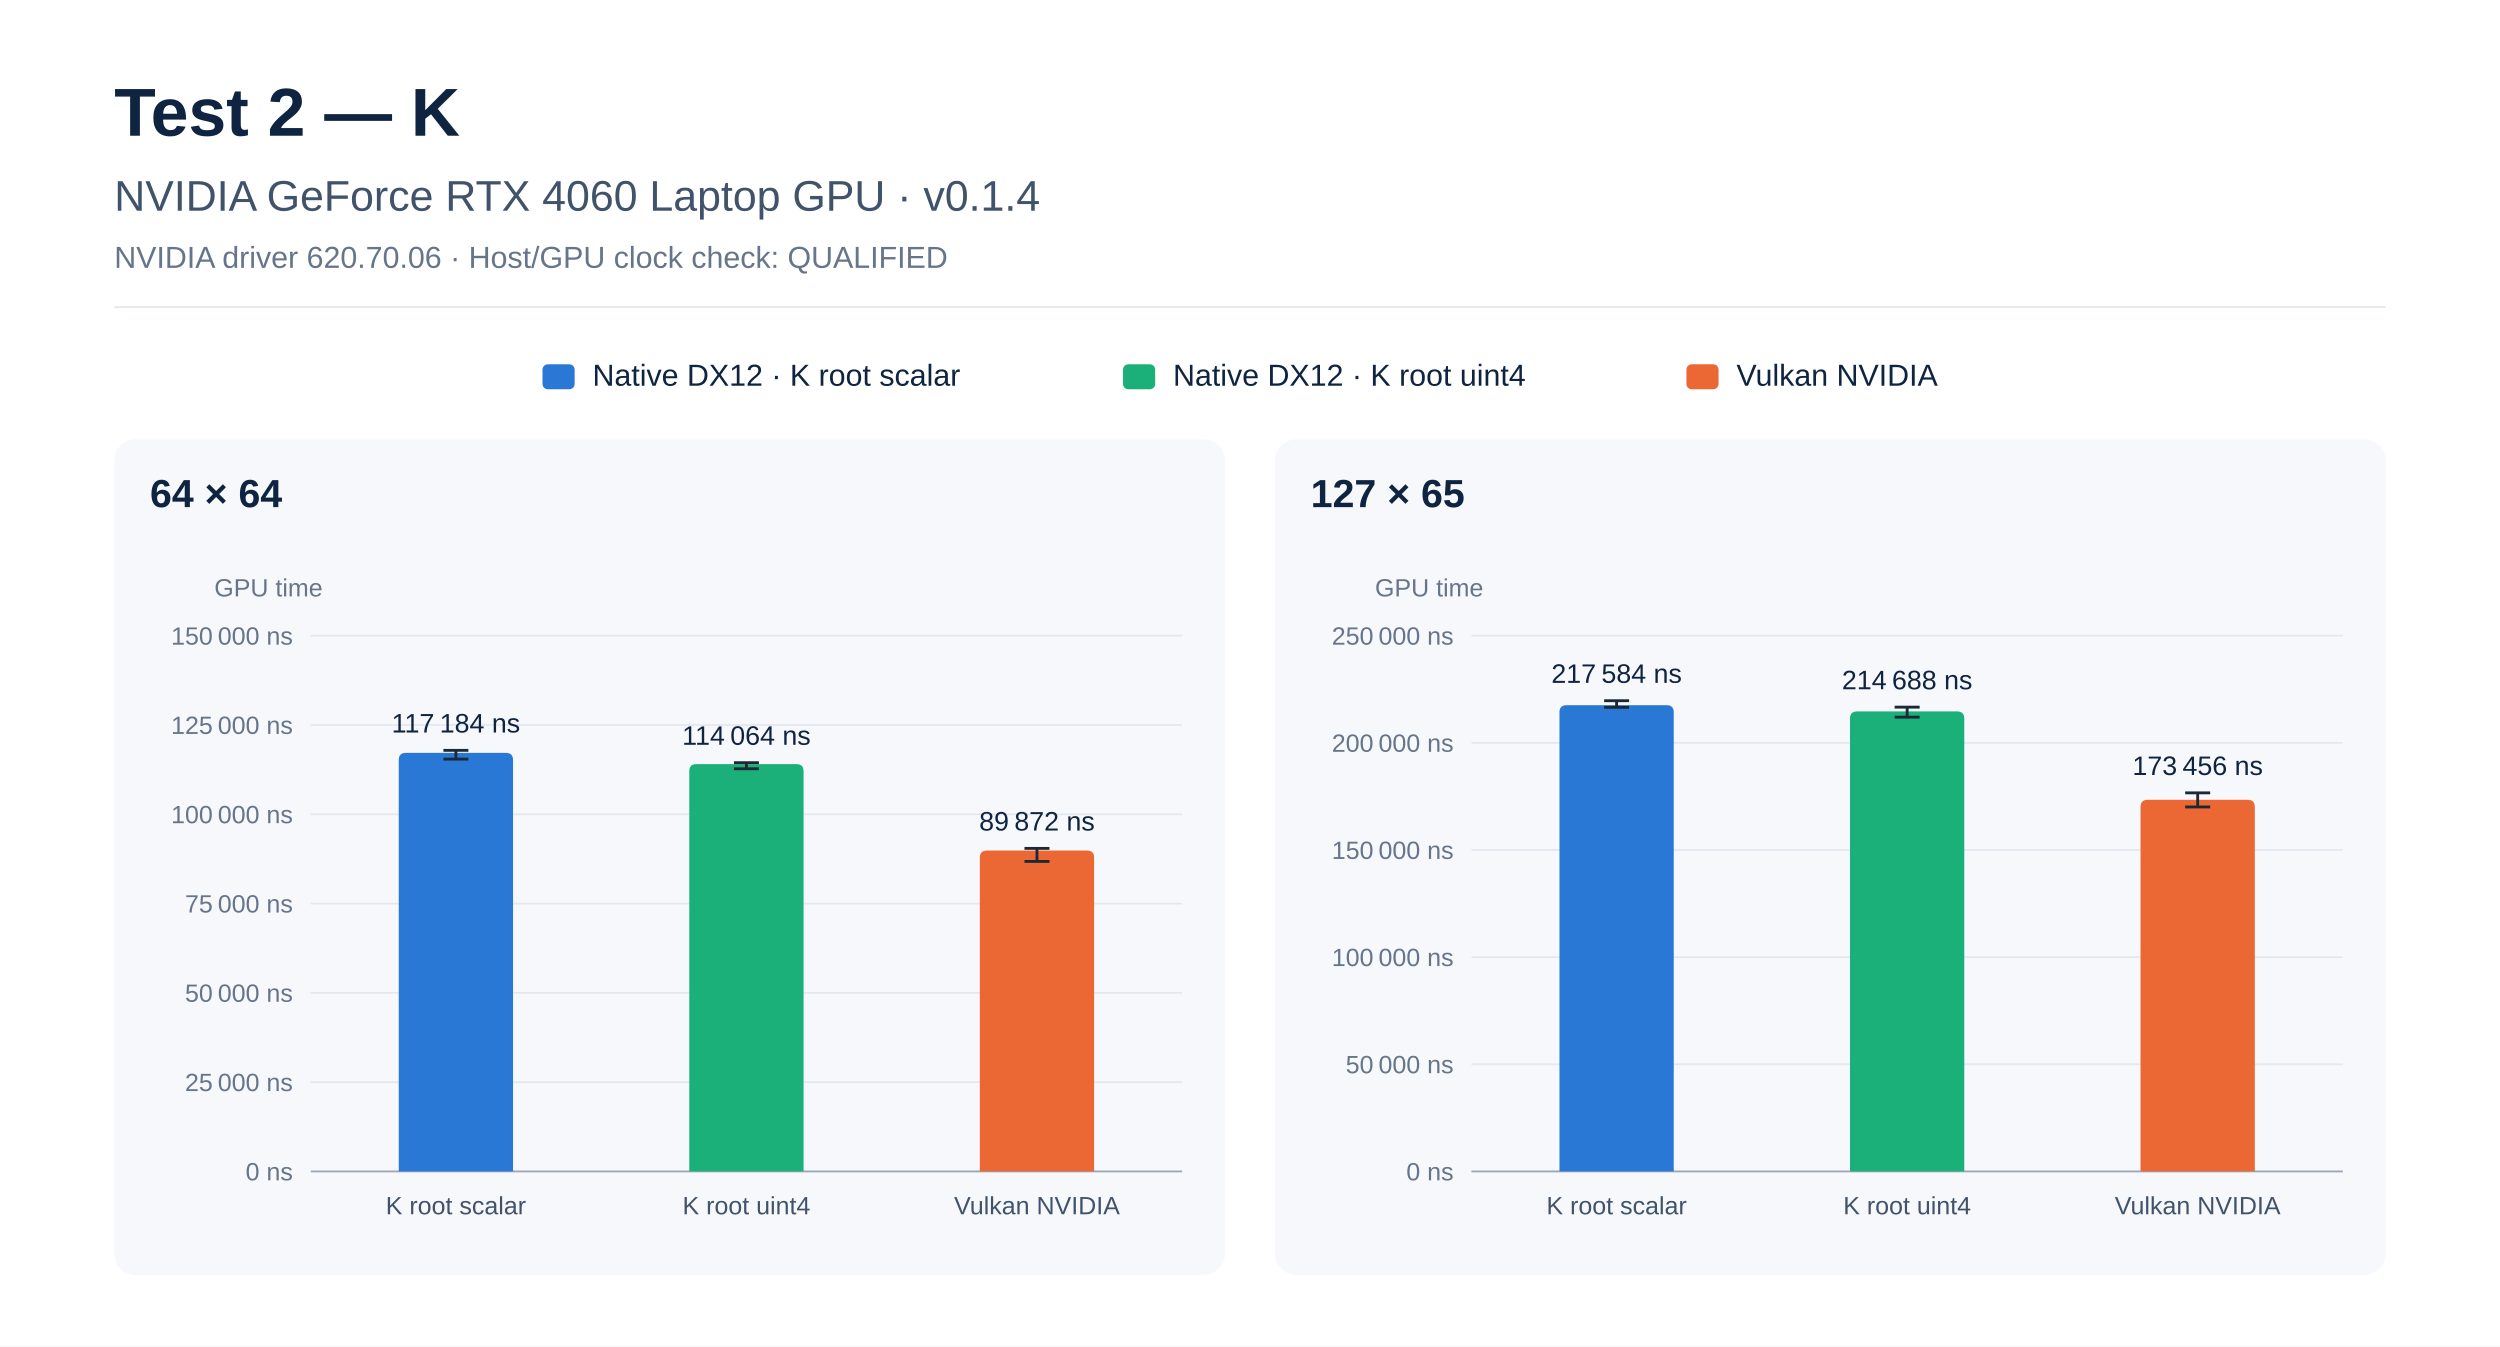
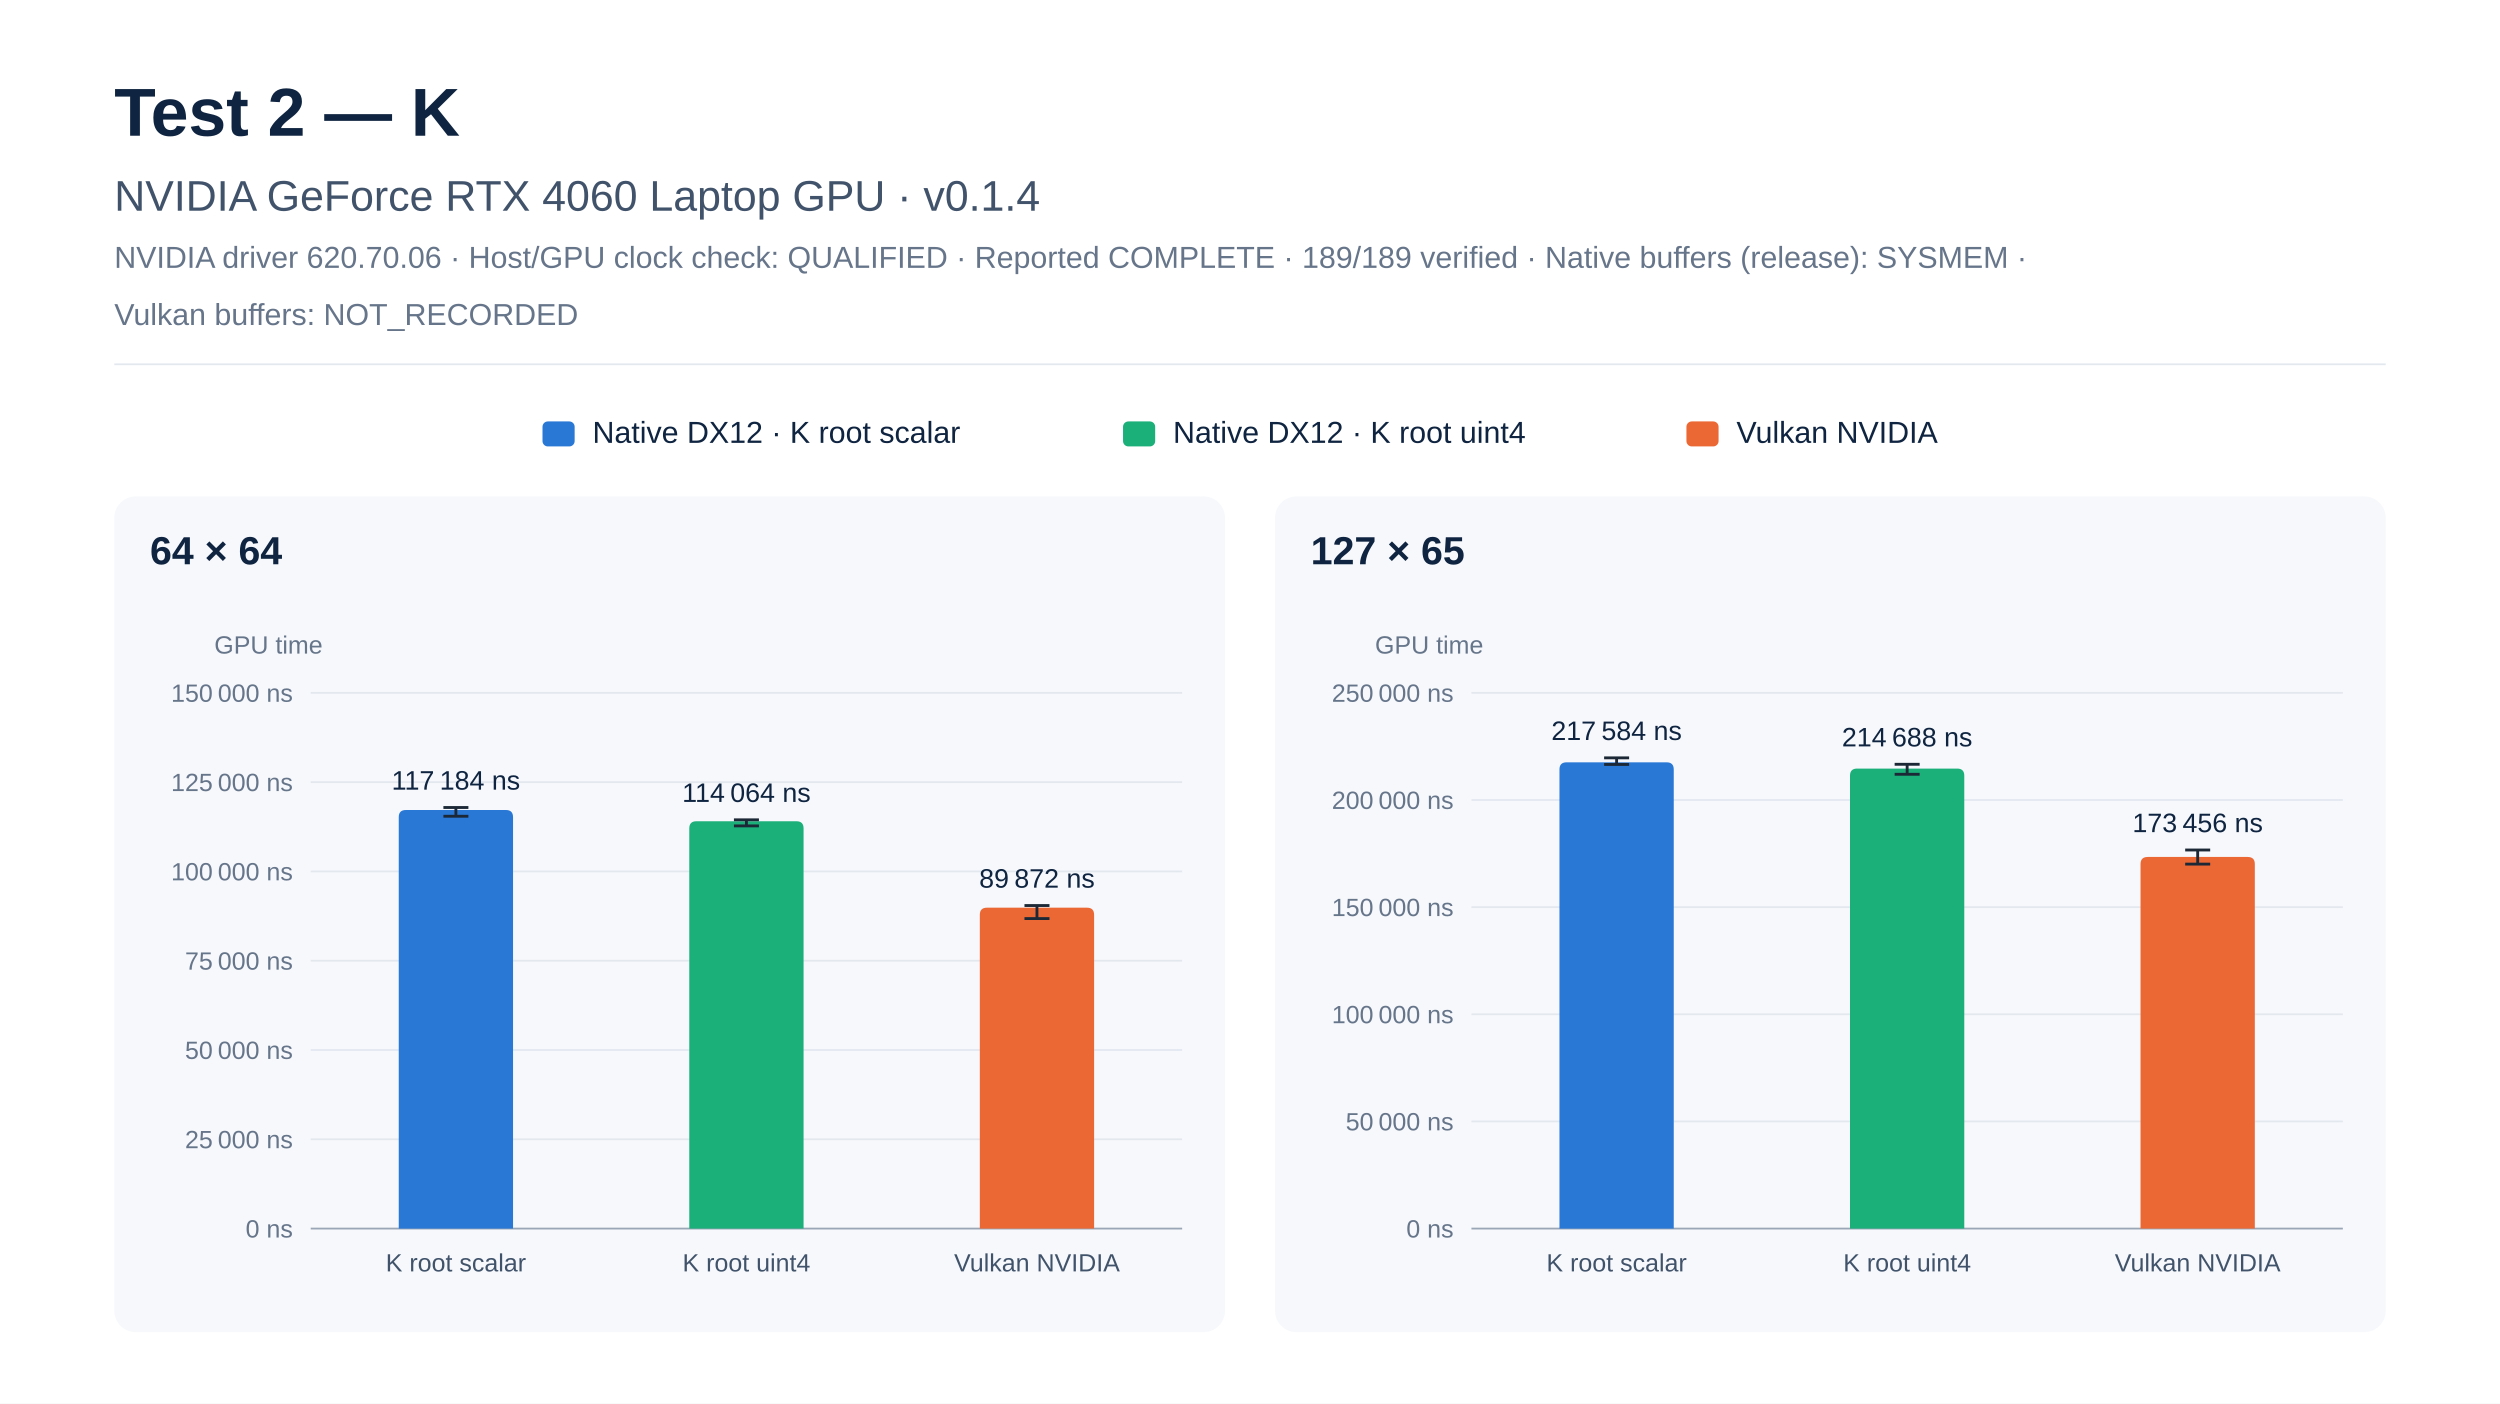
- <svg xmlns="http://www.w3.org/2000/svg" width="1400" height="754" viewBox="0 0 1400 754" role="img" aria-label="Test 2 — K">
+ <svg xmlns="http://www.w3.org/2000/svg" width="1400" height="786" viewBox="0 0 1400 786" role="img" aria-label="Test 2 — K">
  <rect width="100%" height="100%" fill="#ffffff" />
  <g font-family="Arial, 'Liberation Sans', Helvetica, 'Helvetica Neue', sans-serif">
    <text x="64.0" y="76.0" font-size="38" fill="#0f2440" font-weight="700" text-anchor="start">Test 2 — K</text>
    <text x="64.0" y="118.0" font-size="24" fill="#41536b" text-anchor="start">NVIDIA GeForce RTX 4060 Laptop GPU · v0.1.4</text>
-     <text x="64.0" y="150.0" font-size="17" fill="#66758a" text-anchor="start">NVIDIA driver 620.70.06 · Host/GPU clock check: QUALIFIED</text>
-     <line x1="64" y1="172.0" x2="1336" y2="172.0" stroke="#e3e8ef" />
-     <rect x="303.8" y="204.0" width="18" height="14" rx="3" fill="#2a78d6" />
-     <text x="331.8" y="216.0" font-size="17" fill="#0f2440" text-anchor="start">Native DX12 · K root scalar</text>
-     <rect x="628.9" y="204.0" width="18" height="14" rx="3" fill="#1baf7a" />
-     <text x="656.9" y="216.0" font-size="17" fill="#0f2440" text-anchor="start">Native DX12 · K root uint4</text>
-     <rect x="944.4" y="204.0" width="18" height="14" rx="3" fill="#eb6834" />
-     <text x="972.4" y="216.0" font-size="17" fill="#0f2440" text-anchor="start">Vulkan NVIDIA</text>
-     <rect x="64.0" y="246.0" width="622.0" height="468.0" rx="12" fill="#f6f8fb" />
-     <text x="84.0" y="284.0" font-size="22" fill="#0f2440" font-weight="700" text-anchor="start">64 × 64</text>
-     <text x="120.0" y="334.0" font-size="14" fill="#66758a" text-anchor="start">GPU time</text>
-     <line x1="174.0" y1="656.0" x2="662.0" y2="656.0" stroke="#9aa6b6" stroke-width="1" />
-     <text x="164.0" y="661.0" font-size="14" fill="#66758a" text-anchor="end">0 ns</text>
-     <line x1="174.0" y1="606.0" x2="662.0" y2="606.0" stroke="#e3e8ef" stroke-width="1" />
-     <text x="164.0" y="611.0" font-size="14" fill="#66758a" text-anchor="end">25 000 ns</text>
-     <line x1="174.0" y1="556.0" x2="662.0" y2="556.0" stroke="#e3e8ef" stroke-width="1" />
-     <text x="164.0" y="561.0" font-size="14" fill="#66758a" text-anchor="end">50 000 ns</text>
-     <line x1="174.0" y1="506.0" x2="662.0" y2="506.0" stroke="#e3e8ef" stroke-width="1" />
-     <text x="164.0" y="511.0" font-size="14" fill="#66758a" text-anchor="end">75 000 ns</text>
-     <line x1="174.0" y1="456.0" x2="662.0" y2="456.0" stroke="#e3e8ef" stroke-width="1" />
-     <text x="164.0" y="461.0" font-size="14" fill="#66758a" text-anchor="end">100 000 ns</text>
-     <line x1="174.0" y1="406.0" x2="662.0" y2="406.0" stroke="#e3e8ef" stroke-width="1" />
-     <text x="164.0" y="411.0" font-size="14" fill="#66758a" text-anchor="end">125 000 ns</text>
-     <line x1="174.0" y1="356.0" x2="662.0" y2="356.0" stroke="#e3e8ef" stroke-width="1" />
-     <text x="164.0" y="361.0" font-size="14" fill="#66758a" text-anchor="end">150 000 ns</text>
+     <text x="64.0" y="150.0" font-size="17" fill="#66758a" text-anchor="start">NVIDIA driver 620.70.06 · Host/GPU clock check: QUALIFIED · Reported COMPLETE · 189/189 verified · Native buffers (release): SYSMEM ·</text>
+     <text x="64.0" y="182.0" font-size="17" fill="#66758a" text-anchor="start">Vulkan buffers: NOT_RECORDED</text>
+     <line x1="64" y1="204.0" x2="1336" y2="204.0" stroke="#e3e8ef" />
+     <rect x="303.8" y="236.0" width="18" height="14" rx="3" fill="#2a78d6" />
+     <text x="331.8" y="248.0" font-size="17" fill="#0f2440" text-anchor="start">Native DX12 · K root scalar</text>
+     <rect x="628.9" y="236.0" width="18" height="14" rx="3" fill="#1baf7a" />
+     <text x="656.9" y="248.0" font-size="17" fill="#0f2440" text-anchor="start">Native DX12 · K root uint4</text>
+     <rect x="944.4" y="236.0" width="18" height="14" rx="3" fill="#eb6834" />
+     <text x="972.4" y="248.0" font-size="17" fill="#0f2440" text-anchor="start">Vulkan NVIDIA</text>
+     <rect x="64.0" y="278.0" width="622.0" height="468.0" rx="12" fill="#f6f8fb" />
+     <text x="84.0" y="316.0" font-size="22" fill="#0f2440" font-weight="700" text-anchor="start">64 × 64</text>
+     <text x="120.0" y="366.0" font-size="14" fill="#66758a" text-anchor="start">GPU time</text>
+     <line x1="174.0" y1="688.0" x2="662.0" y2="688.0" stroke="#9aa6b6" stroke-width="1" />
+     <text x="164.0" y="693.0" font-size="14" fill="#66758a" text-anchor="end">0 ns</text>
+     <line x1="174.0" y1="638.0" x2="662.0" y2="638.0" stroke="#e3e8ef" stroke-width="1" />
+     <text x="164.0" y="643.0" font-size="14" fill="#66758a" text-anchor="end">25 000 ns</text>
+     <line x1="174.0" y1="588.0" x2="662.0" y2="588.0" stroke="#e3e8ef" stroke-width="1" />
+     <text x="164.0" y="593.0" font-size="14" fill="#66758a" text-anchor="end">50 000 ns</text>
+     <line x1="174.0" y1="538.0" x2="662.0" y2="538.0" stroke="#e3e8ef" stroke-width="1" />
+     <text x="164.0" y="543.0" font-size="14" fill="#66758a" text-anchor="end">75 000 ns</text>
+     <line x1="174.0" y1="488.0" x2="662.0" y2="488.0" stroke="#e3e8ef" stroke-width="1" />
+     <text x="164.0" y="493.0" font-size="14" fill="#66758a" text-anchor="end">100 000 ns</text>
+     <line x1="174.0" y1="438.0" x2="662.0" y2="438.0" stroke="#e3e8ef" stroke-width="1" />
+     <text x="164.0" y="443.0" font-size="14" fill="#66758a" text-anchor="end">125 000 ns</text>
+     <line x1="174.0" y1="388.0" x2="662.0" y2="388.0" stroke="#e3e8ef" stroke-width="1" />
+     <text x="164.0" y="393.0" font-size="14" fill="#66758a" text-anchor="end">150 000 ns</text>
    <g>
-       <path d="M223.3,656.0 V425.6 Q223.3,421.6 227.3,421.6 H283.3 Q287.3,421.6 287.3,425.6 V656.0 Z" fill="#2a78d6" />
+       <path d="M223.3,688.0 V457.6 Q223.3,453.6 227.3,453.6 H283.3 Q287.3,453.6 287.3,457.6 V688.0 Z" fill="#2a78d6" />
    </g>
-     <path d="M255.3,425.1 V420.2 M248.3,420.2 H262.3 M248.3,425.1 H262.3" stroke="#1c2836" stroke-width="1.6" fill="none" />
-     <text x="255.3" y="410.2" font-size="15" fill="#0f2440" text-anchor="middle">117 184 ns</text>
-     <text x="255.3" y="680.0" font-size="14" fill="#41536b" text-anchor="middle">K root scalar</text>
+     <path d="M255.3,457.1 V452.2 M248.3,452.2 H262.3 M248.3,457.1 H262.3" stroke="#1c2836" stroke-width="1.6" fill="none" />
+     <text x="255.3" y="442.2" font-size="15" fill="#0f2440" text-anchor="middle">117 184 ns</text>
+     <text x="255.3" y="712.0" font-size="14" fill="#41536b" text-anchor="middle">K root scalar</text>
    <g>
-       <path d="M386.0,656.0 V431.9 Q386.0,427.9 390.0,427.9 H446.0 Q450.0,427.9 450.0,431.9 V656.0 Z" fill="#1baf7a" />
+       <path d="M386.0,688.0 V463.9 Q386.0,459.9 390.0,459.9 H446.0 Q450.0,459.9 450.0,463.9 V688.0 Z" fill="#1baf7a" />
    </g>
-     <path d="M418.0,430.5 V427.1 M411.0,427.1 H425.0 M411.0,430.5 H425.0" stroke="#1c2836" stroke-width="1.6" fill="none" />
-     <text x="418.0" y="417.1" font-size="15" fill="#0f2440" text-anchor="middle">114 064 ns</text>
-     <text x="418.0" y="680.0" font-size="14" fill="#41536b" text-anchor="middle">K root uint4</text>
+     <path d="M418.0,462.5 V459.1 M411.0,459.1 H425.0 M411.0,462.5 H425.0" stroke="#1c2836" stroke-width="1.6" fill="none" />
+     <text x="418.0" y="449.1" font-size="15" fill="#0f2440" text-anchor="middle">114 064 ns</text>
+     <text x="418.0" y="712.0" font-size="14" fill="#41536b" text-anchor="middle">K root uint4</text>
    <g>
-       <path d="M548.7,656.0 V480.3 Q548.7,476.3 552.7,476.3 H608.7 Q612.7,476.3 612.7,480.3 V656.0 Z" fill="#eb6834" />
+       <path d="M548.7,688.0 V512.3 Q548.7,508.3 552.7,508.3 H608.7 Q612.7,508.3 612.7,512.3 V688.0 Z" fill="#eb6834" />
    </g>
-     <path d="M580.7,482.4 V475.1 M573.7,475.1 H587.7 M573.7,482.4 H587.7" stroke="#1c2836" stroke-width="1.6" fill="none" />
-     <text x="580.7" y="465.1" font-size="15" fill="#0f2440" text-anchor="middle">89 872 ns</text>
-     <text x="580.7" y="680.0" font-size="14" fill="#41536b" text-anchor="middle">Vulkan NVIDIA</text>
-     <rect x="714.0" y="246.0" width="622.0" height="468.0" rx="12" fill="#f6f8fb" />
-     <text x="734.0" y="284.0" font-size="22" fill="#0f2440" font-weight="700" text-anchor="start">127 × 65</text>
-     <text x="770.0" y="334.0" font-size="14" fill="#66758a" text-anchor="start">GPU time</text>
-     <line x1="824.0" y1="656.0" x2="1312.0" y2="656.0" stroke="#9aa6b6" stroke-width="1" />
-     <text x="814.0" y="661.0" font-size="14" fill="#66758a" text-anchor="end">0 ns</text>
-     <line x1="824.0" y1="596.0" x2="1312.0" y2="596.0" stroke="#e3e8ef" stroke-width="1" />
-     <text x="814.0" y="601.0" font-size="14" fill="#66758a" text-anchor="end">50 000 ns</text>
-     <line x1="824.0" y1="536.0" x2="1312.0" y2="536.0" stroke="#e3e8ef" stroke-width="1" />
-     <text x="814.0" y="541.0" font-size="14" fill="#66758a" text-anchor="end">100 000 ns</text>
-     <line x1="824.0" y1="476.0" x2="1312.0" y2="476.0" stroke="#e3e8ef" stroke-width="1" />
-     <text x="814.0" y="481.0" font-size="14" fill="#66758a" text-anchor="end">150 000 ns</text>
-     <line x1="824.0" y1="416.0" x2="1312.0" y2="416.0" stroke="#e3e8ef" stroke-width="1" />
-     <text x="814.0" y="421.0" font-size="14" fill="#66758a" text-anchor="end">200 000 ns</text>
-     <line x1="824.0" y1="356.0" x2="1312.0" y2="356.0" stroke="#e3e8ef" stroke-width="1" />
-     <text x="814.0" y="361.0" font-size="14" fill="#66758a" text-anchor="end">250 000 ns</text>
+     <path d="M580.7,514.4 V507.1 M573.7,507.1 H587.7 M573.7,514.4 H587.7" stroke="#1c2836" stroke-width="1.6" fill="none" />
+     <text x="580.7" y="497.1" font-size="15" fill="#0f2440" text-anchor="middle">89 872 ns</text>
+     <text x="580.7" y="712.0" font-size="14" fill="#41536b" text-anchor="middle">Vulkan NVIDIA</text>
+     <rect x="714.0" y="278.0" width="622.0" height="468.0" rx="12" fill="#f6f8fb" />
+     <text x="734.0" y="316.0" font-size="22" fill="#0f2440" font-weight="700" text-anchor="start">127 × 65</text>
+     <text x="770.0" y="366.0" font-size="14" fill="#66758a" text-anchor="start">GPU time</text>
+     <line x1="824.0" y1="688.0" x2="1312.0" y2="688.0" stroke="#9aa6b6" stroke-width="1" />
+     <text x="814.0" y="693.0" font-size="14" fill="#66758a" text-anchor="end">0 ns</text>
+     <line x1="824.0" y1="628.0" x2="1312.0" y2="628.0" stroke="#e3e8ef" stroke-width="1" />
+     <text x="814.0" y="633.0" font-size="14" fill="#66758a" text-anchor="end">50 000 ns</text>
+     <line x1="824.0" y1="568.0" x2="1312.0" y2="568.0" stroke="#e3e8ef" stroke-width="1" />
+     <text x="814.0" y="573.0" font-size="14" fill="#66758a" text-anchor="end">100 000 ns</text>
+     <line x1="824.0" y1="508.0" x2="1312.0" y2="508.0" stroke="#e3e8ef" stroke-width="1" />
+     <text x="814.0" y="513.0" font-size="14" fill="#66758a" text-anchor="end">150 000 ns</text>
+     <line x1="824.0" y1="448.0" x2="1312.0" y2="448.0" stroke="#e3e8ef" stroke-width="1" />
+     <text x="814.0" y="453.0" font-size="14" fill="#66758a" text-anchor="end">200 000 ns</text>
+     <line x1="824.0" y1="388.0" x2="1312.0" y2="388.0" stroke="#e3e8ef" stroke-width="1" />
+     <text x="814.0" y="393.0" font-size="14" fill="#66758a" text-anchor="end">250 000 ns</text>
    <g>
-       <path d="M873.3,656.0 V398.9 Q873.3,394.9 877.3,394.9 H933.3 Q937.3,394.9 937.3,398.9 V656.0 Z" fill="#2a78d6" />
+       <path d="M873.3,688.0 V430.9 Q873.3,426.9 877.3,426.9 H933.3 Q937.3,426.9 937.3,430.9 V688.0 Z" fill="#2a78d6" />
    </g>
-     <path d="M905.3,396.1 V392.4 M898.3,392.4 H912.3 M898.3,396.1 H912.3" stroke="#1c2836" stroke-width="1.6" fill="none" />
-     <text x="905.3" y="382.4" font-size="15" fill="#0f2440" text-anchor="middle">217 584 ns</text>
-     <text x="905.3" y="680.0" font-size="14" fill="#41536b" text-anchor="middle">K root scalar</text>
+     <path d="M905.3,428.1 V424.4 M898.3,424.4 H912.3 M898.3,428.1 H912.3" stroke="#1c2836" stroke-width="1.6" fill="none" />
+     <text x="905.3" y="414.4" font-size="15" fill="#0f2440" text-anchor="middle">217 584 ns</text>
+     <text x="905.3" y="712.0" font-size="14" fill="#41536b" text-anchor="middle">K root scalar</text>
    <g>
-       <path d="M1036.0,656.0 V402.4 Q1036.0,398.4 1040.0,398.4 H1096.0 Q1100.0,398.4 1100.0,402.4 V656.0 Z" fill="#1baf7a" />
+       <path d="M1036.0,688.0 V434.4 Q1036.0,430.4 1040.0,430.4 H1096.0 Q1100.0,430.4 1100.0,434.4 V688.0 Z" fill="#1baf7a" />
    </g>
-     <path d="M1068.0,401.6 V396.0 M1061.0,396.0 H1075.0 M1061.0,401.6 H1075.0" stroke="#1c2836" stroke-width="1.6" fill="none" />
-     <text x="1068.0" y="386.0" font-size="15" fill="#0f2440" text-anchor="middle">214 688 ns</text>
-     <text x="1068.0" y="680.0" font-size="14" fill="#41536b" text-anchor="middle">K root uint4</text>
+     <path d="M1068.0,433.6 V428.0 M1061.0,428.0 H1075.0 M1061.0,433.6 H1075.0" stroke="#1c2836" stroke-width="1.6" fill="none" />
+     <text x="1068.0" y="418.0" font-size="15" fill="#0f2440" text-anchor="middle">214 688 ns</text>
+     <text x="1068.0" y="712.0" font-size="14" fill="#41536b" text-anchor="middle">K root uint4</text>
    <g>
-       <path d="M1198.7,656.0 V451.9 Q1198.7,447.9 1202.7,447.9 H1258.7 Q1262.7,447.9 1262.7,451.9 V656.0 Z" fill="#eb6834" />
+       <path d="M1198.7,688.0 V483.9 Q1198.7,479.9 1202.7,479.9 H1258.7 Q1262.7,479.9 1262.7,483.9 V688.0 Z" fill="#eb6834" />
    </g>
-     <path d="M1230.7,451.9 V444.0 M1223.7,444.0 H1237.7 M1223.7,451.9 H1237.7" stroke="#1c2836" stroke-width="1.6" fill="none" />
-     <text x="1230.7" y="434.0" font-size="15" fill="#0f2440" text-anchor="middle">173 456 ns</text>
-     <text x="1230.7" y="680.0" font-size="14" fill="#41536b" text-anchor="middle">Vulkan NVIDIA</text>
+     <path d="M1230.7,483.9 V476.0 M1223.7,476.0 H1237.7 M1223.7,483.9 H1237.7" stroke="#1c2836" stroke-width="1.6" fill="none" />
+     <text x="1230.7" y="466.0" font-size="15" fill="#0f2440" text-anchor="middle">173 456 ns</text>
+     <text x="1230.7" y="712.0" font-size="14" fill="#41536b" text-anchor="middle">Vulkan NVIDIA</text>
  </g>
</svg>
